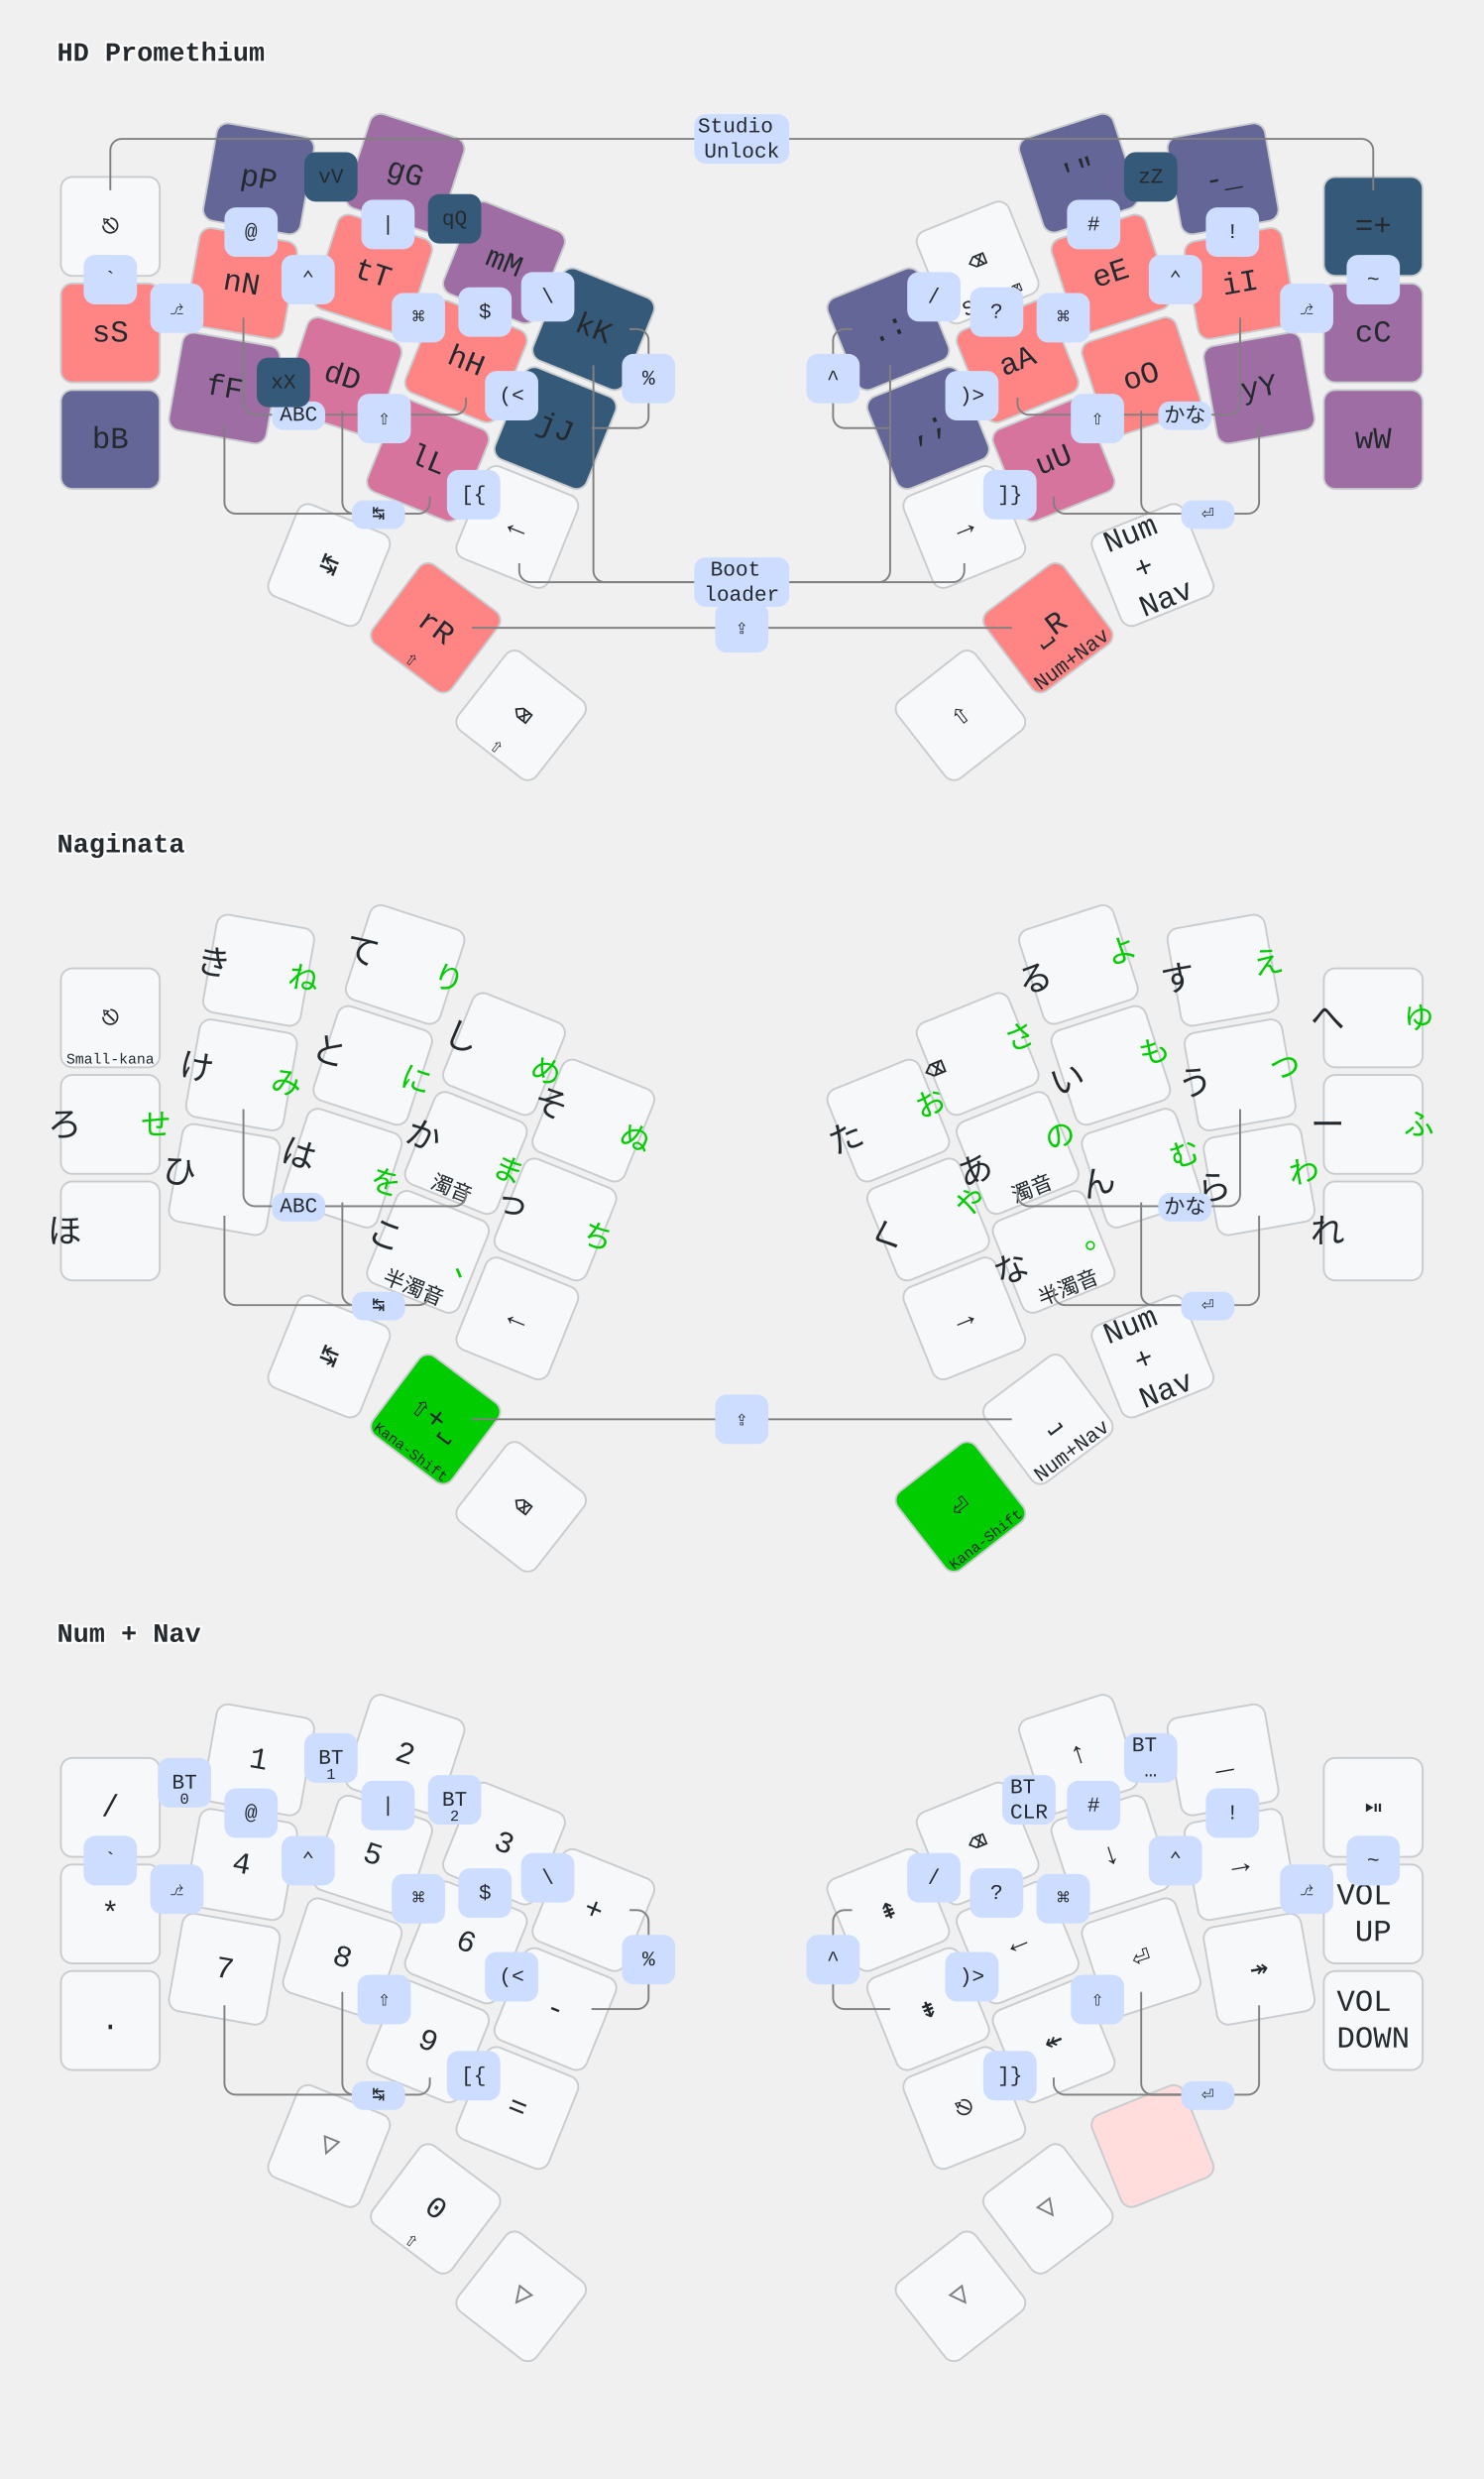
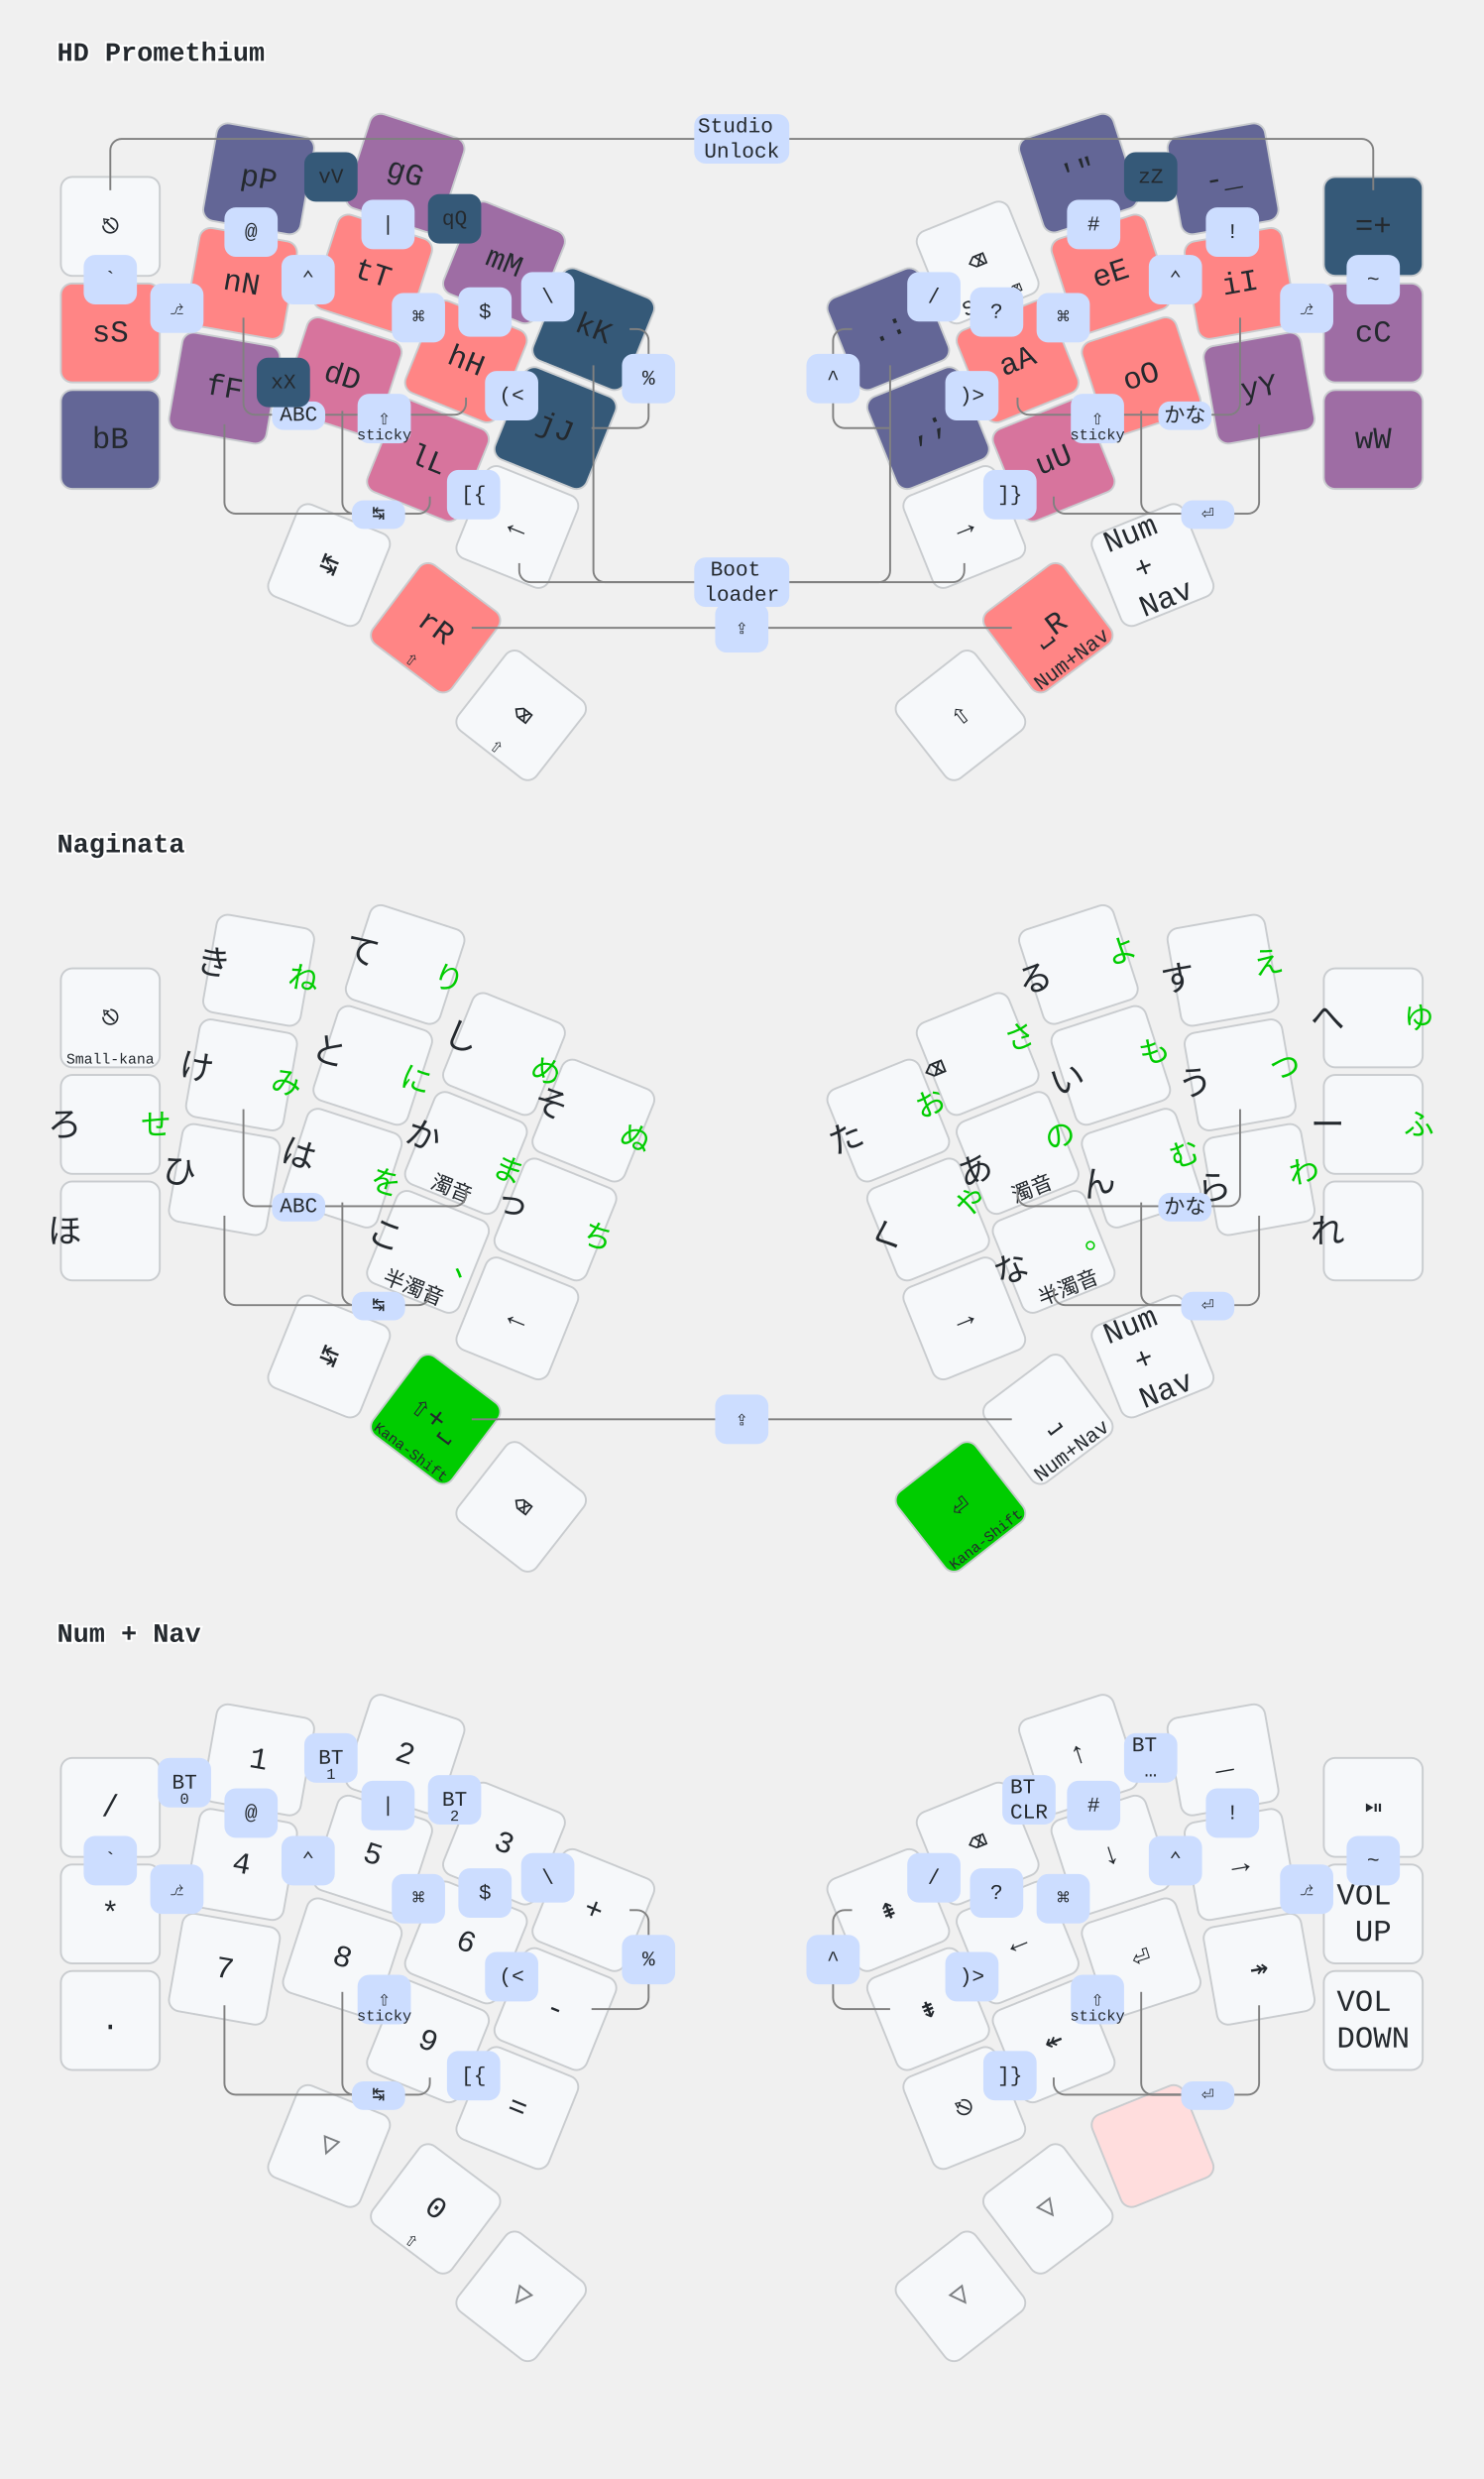
<svg xmlns="http://www.w3.org/2000/svg" width="780" height="1303" viewBox="0 0 780 1303" class="keymap">
  <style>/* inherit to force styles through use tags*/
svg path {
    fill: inherit;
}
/* font and background color specifications */
svg.keymap {
    font-family: SFMono-Regular,Consolas,Liberation Mono,Menlo,monospace;
    font-size: 14px;
    font-kerning: normal;
    text-rendering: optimizeLegibility;
    fill: #24292e;
}

/* default key styling */
rect.key {
    fill: #f6f8fa;
    stroke: #c9cccf;
    stroke-width: 1;
}

/* color accent for combo boxes */
rect.combo {
    fill: #cdf;
}

/* color accent for held keys */
rect.held, rect.combo.held {
    fill: #fdd;
}

/* color accent for ghost (optional) keys */
rect.ghost, rect.combo.ghost {
    stroke-dasharray: 4, 4;
    stroke-width: 2;
}

text {
    text-anchor: middle;
    dominant-baseline: middle;
}

/* styling for layer labels */
text.label {
    font-weight: bold;
    text-anchor: start;
    stroke: white;
    stroke-width: 2;
    paint-order: stroke;
}

text.tap {
    font-size: 16px;
}

/* styling for combo tap, and key hold/shifted label text */
text.combo, text.hold, text.shifted {
    font-size: 11px;
}

text.hold {
    text-anchor: middle;
    dominant-baseline: auto;
}

text.shifted {
    text-anchor: middle;
    dominant-baseline: hanging;
}

/* styling for hold/shifted label text in combo box */
text.combo.hold, text.combo.shifted {
    font-size: 8px;
}

/* lighter symbol for transparent keys */
text.trans {
    fill: #7b7e81;
}

/* styling for combo dendrons */
path.combo {
    stroke-width: 1;
    stroke: gray;
    fill: none;
}

/* Start Tabler Icons Cleanup */
/* cannot use height/width with glyphs */
.icon-tabler &gt; path {
    fill: inherit;
    stroke: inherit;
}
/* hide tabler's default box */
.icon-tabler &gt; path[stroke="none"][fill="none"] {
    visibility: collapse;
}

rect.low {
    fill: #355978;
}
rect.medium-low {
    fill: #636696;
}
rect.medium {
    fill: #9E6DA4;
}
rect.medium-high {
    fill: #D7749D;
}
rect.high {
    fill: #FF8585;
}

/* green styling for Naginata kana-shift */
rect.kshift {
    fill: #00CC00;
}
text.left {
    font-size: 18px;
    translate: 16px 7px;
}
text.right {
    fill: #00CC00;
    font-size: 16px;
    translate: -16px -10px;
}
</style>
  <g transform="translate(30, 0)" class="layer-HD Promethium">
    <text x="0" y="28" class="label" id="HD-Promethium">HD Promethium</text>
    <g transform="translate(0, 56)">
      <g transform="translate(28, 63)" class="key keypos-0">
        <rect rx="6" ry="6" x="-26" y="-26" width="52" height="52" class="key" />
        <text x="0" y="0" class="key tap">⎋</text>
      </g>
      <g transform="translate(106, 38) rotate(10.0)" class="key medium-low keypos-1">
        <rect rx="6" ry="6" x="-26" y="-26" width="52" height="52" class="key medium-low" />
        <text x="0" y="0" class="key medium-low tap">pP</text>
      </g>
      <g transform="translate(183, 35) rotate(18.0)" class="key medium keypos-2">
        <rect rx="6" ry="6" x="-26" y="-26" width="52" height="52" class="key medium" />
        <text x="0" y="0" class="key medium tap">gG</text>
      </g>
      <g transform="translate(235, 82) rotate(22.0)" class="key medium keypos-3">
        <rect rx="6" ry="6" x="-26" y="-26" width="52" height="52" class="key medium" />
        <text x="0" y="0" class="key medium tap">mM</text>
      </g>
      <g transform="translate(282, 117) rotate(22.0)" class="key low keypos-4">
        <rect rx="6" ry="6" x="-26" y="-26" width="52" height="52" class="key low" />
        <text x="0" y="0" class="key low tap">kK</text>
      </g>
      <g transform="translate(437, 117) rotate(-22.0)" class="key medium-low keypos-5">
        <rect rx="6" ry="6" x="-26" y="-26" width="52" height="52" class="key medium-low" />
        <text x="0" y="0" class="key medium-low tap">.:</text>
      </g>
      <g transform="translate(484, 82) rotate(-22.0)" class="key keypos-6">
        <rect rx="6" ry="6" x="-26" y="-26" width="52" height="52" class="key" />
        <text x="0" y="0" class="key tap">⌫</text>
        <text x="0" y="24" class="key hold">Sft+⌫</text>
      </g>
      <g transform="translate(537, 35) rotate(-18.0)" class="key medium-low keypos-7">
        <rect rx="6" ry="6" x="-26" y="-26" width="52" height="52" class="key medium-low" />
        <text x="0" y="0" class="key medium-low tap">'"</text>
      </g>
      <g transform="translate(613, 38) rotate(-10.0)" class="key medium-low keypos-8">
        <rect rx="6" ry="6" x="-26" y="-26" width="52" height="52" class="key medium-low" />
        <text x="0" y="0" class="key medium-low tap">-_</text>
      </g>
      <g transform="translate(692, 63)" class="key low keypos-9">
        <rect rx="6" ry="6" x="-26" y="-26" width="52" height="52" class="key low" />
        <text x="0" y="0" class="key low tap">=+</text>
      </g>
      <g transform="translate(28, 119)" class="key high keypos-10">
        <rect rx="6" ry="6" x="-26" y="-26" width="52" height="52" class="key high" />
        <text x="0" y="0" class="key high tap">sS</text>
      </g>
      <g transform="translate(97, 93) rotate(10.0)" class="key high keypos-11">
        <rect rx="6" ry="6" x="-26" y="-26" width="52" height="52" class="key high" />
        <text x="0" y="0" class="key high tap">nN</text>
      </g>
      <g transform="translate(166, 88) rotate(18.0)" class="key high keypos-12">
        <rect rx="6" ry="6" x="-26" y="-26" width="52" height="52" class="key high" />
        <text x="0" y="0" class="key high tap">tT</text>
      </g>
      <g transform="translate(215, 134) rotate(22.0)" class="key high keypos-13">
        <rect rx="6" ry="6" x="-26" y="-26" width="52" height="52" class="key high" />
        <text x="0" y="0" class="key high tap">hH</text>
      </g>
      <g transform="translate(262, 169) rotate(22.0)" class="key low keypos-14">
        <rect rx="6" ry="6" x="-26" y="-26" width="52" height="52" class="key low" />
        <text x="0" y="0" class="key low tap">jJ</text>
      </g>
      <g transform="translate(458, 169) rotate(-22.0)" class="key medium-low keypos-15">
        <rect rx="6" ry="6" x="-26" y="-26" width="52" height="52" class="key medium-low" />
        <text x="0" y="0" class="key medium-low tap">,;</text>
      </g>
      <g transform="translate(505, 134) rotate(-22.0)" class="key high keypos-16">
        <rect rx="6" ry="6" x="-26" y="-26" width="52" height="52" class="key high" />
        <text x="0" y="0" class="key high tap">aA</text>
      </g>
      <g transform="translate(554, 88) rotate(-18.0)" class="key high keypos-17">
        <rect rx="6" ry="6" x="-26" y="-26" width="52" height="52" class="key high" />
        <text x="0" y="0" class="key high tap">eE</text>
      </g>
      <g transform="translate(622, 93) rotate(-10.0)" class="key high keypos-18">
        <rect rx="6" ry="6" x="-26" y="-26" width="52" height="52" class="key high" />
        <text x="0" y="0" class="key high tap">iI</text>
      </g>
      <g transform="translate(692, 119)" class="key medium keypos-19">
        <rect rx="6" ry="6" x="-26" y="-26" width="52" height="52" class="key medium" />
        <text x="0" y="0" class="key medium tap">cC</text>
      </g>
      <g transform="translate(28, 175)" class="key medium-low keypos-20">
        <rect rx="6" ry="6" x="-26" y="-26" width="52" height="52" class="key medium-low" />
        <text x="0" y="0" class="key medium-low tap">bB</text>
      </g>
      <g transform="translate(88, 148) rotate(10.0)" class="key medium keypos-21">
        <rect rx="6" ry="6" x="-26" y="-26" width="52" height="52" class="key medium" />
        <text x="0" y="0" class="key medium tap">fF</text>
      </g>
      <g transform="translate(150, 142) rotate(18.0)" class="key medium-high keypos-22">
        <rect rx="6" ry="6" x="-26" y="-26" width="52" height="52" class="key medium-high" />
        <text x="0" y="0" class="key medium-high tap">dD</text>
      </g>
      <g transform="translate(195, 186) rotate(22.0)" class="key medium-high keypos-23">
        <rect rx="6" ry="6" x="-26" y="-26" width="52" height="52" class="key medium-high" />
        <text x="0" y="0" class="key medium-high tap">lL</text>
      </g>
      <g transform="translate(242, 221) rotate(22.0)" class="key keypos-24">
        <rect rx="6" ry="6" x="-26" y="-26" width="52" height="52" class="key" />
        <text x="0" y="0" class="key tap">←</text>
      </g>
      <g transform="translate(477, 221) rotate(-22.0)" class="key keypos-25">
        <rect rx="6" ry="6" x="-26" y="-26" width="52" height="52" class="key" />
        <text x="0" y="0" class="key tap">→</text>
      </g>
      <g transform="translate(524, 186) rotate(-22.0)" class="key medium-high keypos-26">
        <rect rx="6" ry="6" x="-26" y="-26" width="52" height="52" class="key medium-high" />
        <text x="0" y="0" class="key medium-high tap">uU</text>
      </g>
      <g transform="translate(570, 142) rotate(-18.0)" class="key high keypos-27">
        <rect rx="6" ry="6" x="-26" y="-26" width="52" height="52" class="key high" />
        <text x="0" y="0" class="key high tap">oO</text>
      </g>
      <g transform="translate(632, 148) rotate(-10.0)" class="key medium keypos-28">
        <rect rx="6" ry="6" x="-26" y="-26" width="52" height="52" class="key medium" />
        <text x="0" y="0" class="key medium tap">yY</text>
      </g>
      <g transform="translate(692, 175)" class="key medium keypos-29">
        <rect rx="6" ry="6" x="-26" y="-26" width="52" height="52" class="key medium" />
        <text x="0" y="0" class="key medium tap">wW</text>
      </g>
      <g transform="translate(143, 241) rotate(22.0)" class="key keypos-30">
        <rect rx="6" ry="6" x="-26" y="-26" width="52" height="52" class="key" />
        <text x="0" y="0" class="key tap">↹</text>
      </g>
      <g transform="translate(199, 274) rotate(37.0)" class="key high keypos-31">
        <rect rx="6" ry="6" x="-26" y="-26" width="52" height="52" class="key high" />
        <text x="0" y="0" class="key high tap">rR</text>
        <text x="0" y="24" class="key high hold">⇧</text>
      </g>
      <g transform="translate(244, 320) rotate(38.0)" class="key keypos-32">
        <rect rx="6" ry="6" x="-26" y="-26" width="52" height="52" class="key" />
        <text x="0" y="0" class="key tap">⌫</text>
        <text x="0" y="24" class="key hold">⇧</text>
      </g>
      <g transform="translate(475, 320) rotate(-38.0)" class="key keypos-33">
        <rect rx="6" ry="6" x="-26" y="-26" width="52" height="52" class="key" />
        <text x="0" y="0" class="key tap">⇧</text>
      </g>
      <g transform="translate(521, 274) rotate(-37.0)" class="key high keypos-34">
        <rect rx="6" ry="6" x="-26" y="-26" width="52" height="52" class="key high" />
        <text x="0" y="0" class="key high tap">⎵R</text>
        <text x="0" y="24" class="key high hold">Num+Nav</text>
      </g>
      <g transform="translate(576, 241) rotate(-22.0)" class="key keypos-35">
        <rect rx="6" ry="6" x="-26" y="-26" width="52" height="52" class="key" />
        <a href="#Num--Nav">
          <text x="0" y="0" class="key tap layer-activator">
            <tspan x="0" dy="-1.2em">Num</tspan>
            <tspan x="0" dy="1.2em">+</tspan>
            <tspan x="0" dy="1.2em">Nav</tspan>
          </text>
        </a>
      </g>
      <g class="combo combopos-0">
        <path d="M360,17 h-326 a6.0,6.0 0 0 0 -6.0,6.0 v21" class="combo" />
        <path d="M360,17 h326 a6.0,6.0 0 0 1 6.0,6.0 v21" class="combo" />
        <rect rx="6" ry="6" x="335" y="4" width="50" height="26" class="combo" />
        <text x="360" y="17" class="combo tap">
          <tspan x="360" dy="-0.6em">Studio</tspan>
          <tspan x="360" dy="1.2em">Unlock</tspan>
        </text>
      </g>
      <g class="combo combopos-1">
        <path d="M360,250 h-72 a6.0,6.0 0 0 1 -6.0,-6.0 v-108" class="combo" />
        <path d="M360,250 h72 a6.0,6.0 0 0 0 6.0,-6.0 v-108" class="combo" />
        <path d="M360,250 h-111 a6.0,6.0 0 0 1 -6.0,-6.0 v-4" class="combo" />
        <path d="M360,250 h111 a6.0,6.0 0 0 0 6.0,-6.0 v-4" class="combo" />
        <rect rx="6" ry="6" x="335" y="237" width="50" height="26" class="combo" />
        <text x="360" y="250" class="combo tap">
          <tspan x="360" dy="-0.6em">Boot</tspan>
          <tspan x="360" dy="1.2em">loader</tspan>
        </text>
      </g>
      <g class="combo combopos-2">
        <path d="M593,162 h-82 a6.0,6.0 0 0 1 -6.0,-6.0 v-3" class="combo" />
        <path d="M593,162 h23 a6.0,6.0 0 0 0 6.0,-6.0 v-45" class="combo" />
        <rect rx="6" ry="6" x="579" y="155" width="28" height="15" class="combo" />
        <text x="593" y="162" class="combo tap">かな</text>
      </g>
      <g class="combo combopos-3">
        <path d="M127,162 h82 a6.0,6.0 0 0 0 6.0,-6.0 v-3" class="combo" />
        <path d="M127,162 h-23 a6.0,6.0 0 0 1 -6.0,-6.0 v-45" class="combo" />
        <rect rx="6" ry="6" x="113" y="155" width="28" height="15" class="combo" />
        <text x="127" y="162" class="combo tap">ABC</text>
      </g>
      <g class="combo combopos-4">
        <path d="M169,214 h21 a6.0,6.0 0 0 0 6.0,-6.0 v-3" class="combo" />
        <path d="M169,214 h-13 a6.0,6.0 0 0 1 -6.0,-6.0 v-48" class="combo" />
        <path d="M169,214 h-75 a6.0,6.0 0 0 1 -6.0,-6.0 v-41" class="combo" />
        <rect rx="6" ry="6" x="155" y="207" width="28" height="15" class="combo" />
        <text x="169" y="214" class="combo tap">↹</text>
      </g>
      <g class="combo combopos-5">
        <path d="M605,214 h-75 a6.0,6.0 0 0 1 -6.0,-6.0 v-3" class="combo" />
        <path d="M605,214 h-29 a6.0,6.0 0 0 1 -6.0,-6.0 v-48" class="combo" />
        <path d="M605,214 h21 a6.0,6.0 0 0 0 6.0,-6.0 v-41" class="combo" />
        <rect rx="6" ry="6" x="591" y="207" width="28" height="15" class="combo" />
        <text x="605" y="214" class="combo tap">⏎</text>
      </g>
      <g class="combo combopos-6">
        <rect rx="6" ry="6" x="49" y="93" width="28" height="26" class="combo" />
        <text x="63" y="106" class="combo tap">⎇</text>
      </g>
      <g class="combo combopos-7">
        <rect rx="6" ry="6" x="643" y="93" width="28" height="26" class="combo" />
        <text x="657" y="106" class="combo tap">⎇</text>
      </g>
      <g class="combo combopos-8">
        <rect rx="6" ry="6" x="118" y="78" width="28" height="26" class="combo" />
        <text x="132" y="91" class="combo tap">⌃</text>
      </g>
      <g class="combo combopos-9">
        <rect rx="6" ry="6" x="574" y="78" width="28" height="26" class="combo" />
        <text x="588" y="91" class="combo tap">⌃</text>
      </g>
      <g class="combo combopos-10">
        <rect rx="6" ry="6" x="176" y="98" width="28" height="26" class="combo" />
        <text x="190" y="111" class="combo tap">⌘</text>
      </g>
      <g class="combo combopos-11">
        <rect rx="6" ry="6" x="515" y="98" width="28" height="26" class="combo" />
        <text x="529" y="111" class="combo tap">⌘</text>
      </g>
      <g class="combo combopos-18">
        <rect rx="6" ry="6" x="158" y="151" width="28" height="26" class="combo" />
        <text x="172" y="164" class="combo tap">⇧</text>
+         <text x="172" y="175" class="combo hold">sticky</text>
      </g>
      <g class="combo combopos-19">
        <rect rx="6" ry="6" x="533" y="151" width="28" height="26" class="combo" />
        <text x="547" y="164" class="combo tap">⇧</text>
+         <text x="547" y="175" class="combo hold">sticky</text>
      </g>
      <g class="combo low combopos-20">
        <rect rx="6" ry="6" x="195" y="46" width="28" height="26" class="combo low" />
        <text x="209" y="59" class="combo low tap">qQ</text>
      </g>
      <g class="combo low combopos-21">
        <rect rx="6" ry="6" x="561" y="24" width="28" height="26" class="combo low" />
        <text x="575" y="37" class="combo low tap">zZ</text>
      </g>
      <g class="combo low combopos-22">
        <rect rx="6" ry="6" x="130" y="24" width="28" height="26" class="combo low" />
        <text x="144" y="37" class="combo low tap">vV</text>
      </g>
      <g class="combo low combopos-23">
        <rect rx="6" ry="6" x="105" y="132" width="28" height="26" class="combo low" />
        <text x="119" y="145" class="combo low tap">xX</text>
      </g>
      <g class="combo combopos-24">
        <path d="M360,274 l-142,0" class="combo" />
        <path d="M360,274 l142,0" class="combo" />
        <rect rx="6" ry="6" x="346" y="261" width="28" height="26" class="combo" />
        <text x="360" y="274" class="combo tap">⇪</text>
      </g>
-       <g class="combo combopos-27">
+       <g class="combo combopos-26">
        <rect rx="6" ry="6" x="14" y="78" width="28" height="26" class="combo" />
        <text x="28" y="91" class="combo tap">`</text>
      </g>
-       <g class="combo combopos-28">
+       <g class="combo combopos-27">
        <rect rx="6" ry="6" x="88" y="53" width="28" height="26" class="combo" />
        <text x="102" y="66" class="combo tap">@</text>
      </g>
-       <g class="combo combopos-29">
+       <g class="combo combopos-28">
        <rect rx="6" ry="6" x="160" y="49" width="28" height="26" class="combo" />
        <text x="174" y="62" class="combo tap">|</text>
      </g>
-       <g class="combo combopos-30">
+       <g class="combo combopos-29">
        <rect rx="6" ry="6" x="211" y="95" width="28" height="26" class="combo" />
        <text x="225" y="108" class="combo tap">$</text>
      </g>
-       <g class="combo combopos-31">
+       <g class="combo combopos-30">
        <rect rx="6" ry="6" x="244" y="87" width="28" height="26" class="combo" />
        <text x="258" y="100" class="combo tap">\</text>
      </g>
-       <g class="combo combopos-32">
+       <g class="combo combopos-31">
        <path d="M311,143 v-20 a6.0,6.0 0 0 0 -6.0,-6.0 h-4" class="combo" />
        <path d="M311,143 v20 a6.0,6.0 0 0 1 -6.0,6.0 h-24" class="combo" />
        <rect rx="6" ry="6" x="297" y="130" width="28" height="26" class="combo" />
        <text x="311" y="143" class="combo tap">%</text>
      </g>
-       <g class="combo combopos-33">
+       <g class="combo combopos-32">
        <rect rx="6" ry="6" x="447" y="87" width="28" height="26" class="combo" />
        <text x="461" y="100" class="combo tap">/</text>
      </g>
-       <g class="combo combopos-34">
+       <g class="combo combopos-33">
        <path d="M408,143 v-20 a6.0,6.0 0 0 1 6.0,-6.0 h4" class="combo" />
        <path d="M408,143 v20 a6.0,6.0 0 0 0 6.0,6.0 h24" class="combo" />
        <rect rx="6" ry="6" x="394" y="130" width="28" height="26" class="combo" />
        <text x="408" y="143" class="combo tap">^</text>
      </g>
-       <g class="combo combopos-35">
+       <g class="combo combopos-34">
        <rect rx="6" ry="6" x="480" y="95" width="28" height="26" class="combo" />
        <text x="494" y="108" class="combo tap">?</text>
      </g>
-       <g class="combo combopos-36">
+       <g class="combo combopos-35">
        <rect rx="6" ry="6" x="531" y="49" width="28" height="26" class="combo" />
        <text x="545" y="62" class="combo tap">#</text>
      </g>
-       <g class="combo combopos-37">
+       <g class="combo combopos-36">
        <rect rx="6" ry="6" x="604" y="53" width="28" height="26" class="combo" />
        <text x="618" y="66" class="combo tap">!</text>
      </g>
-       <g class="combo combopos-38">
+       <g class="combo combopos-37">
        <rect rx="6" ry="6" x="678" y="78" width="28" height="26" class="combo" />
        <text x="692" y="91" class="combo tap">~</text>
      </g>
-       <g class="combo combopos-39">
+       <g class="combo combopos-38">
        <rect rx="6" ry="6" x="225" y="139" width="28" height="26" class="combo" />
        <text x="239" y="152" class="combo tap">(&lt;</text>
      </g>
-       <g class="combo combopos-40">
+       <g class="combo combopos-39">
        <rect rx="6" ry="6" x="467" y="139" width="28" height="26" class="combo" />
        <text x="481" y="152" class="combo tap">)&gt;</text>
      </g>
-       <g class="combo combopos-41">
+       <g class="combo combopos-40">
        <rect rx="6" ry="6" x="205" y="191" width="28" height="26" class="combo" />
        <text x="219" y="204" class="combo tap">[{</text>
      </g>
-       <g class="combo combopos-42">
+       <g class="combo combopos-41">
        <rect rx="6" ry="6" x="487" y="191" width="28" height="26" class="combo" />
        <text x="501" y="204" class="combo tap">]}</text>
      </g>
    </g>
  </g>
  <g transform="translate(30, 416)" class="layer-Naginata">
    <text x="0" y="28" class="label" id="Naginata">Naginata</text>
    <g transform="translate(0, 56)">
      <g transform="translate(28, 63)" class="key keypos-0">
        <rect rx="6" ry="6" x="-26" y="-26" width="52" height="52" class="key" />
        <text x="0" y="0" class="key tap">⎋</text>
        <text x="0" y="24" class="key hold">
          <tspan style="font-size: 70%">Small-kana</tspan>
        </text>
      </g>
      <g transform="translate(106, 38) rotate(10.0)" class="key keypos-1">
        <rect rx="6" ry="6" x="-26" y="-26" width="52" height="52" class="key" />
        <text x="-24" y="0" class="key left">き</text>
        <text x="24" y="0" class="key right">ね</text>
      </g>
      <g transform="translate(183, 35) rotate(18.0)" class="key keypos-2">
        <rect rx="6" ry="6" x="-26" y="-26" width="52" height="52" class="key" />
        <text x="-24" y="0" class="key left">て</text>
        <text x="24" y="0" class="key right">り</text>
      </g>
      <g transform="translate(235, 82) rotate(22.0)" class="key keypos-3">
        <rect rx="6" ry="6" x="-26" y="-26" width="52" height="52" class="key" />
        <text x="-24" y="0" class="key left">し</text>
        <text x="24" y="0" class="key right">め</text>
      </g>
      <g transform="translate(282, 117) rotate(22.0)" class="key keypos-4">
        <rect rx="6" ry="6" x="-26" y="-26" width="52" height="52" class="key" />
        <text x="-24" y="0" class="key left">そ</text>
        <text x="24" y="0" class="key right">ぬ</text>
      </g>
      <g transform="translate(437, 117) rotate(-22.0)" class="key keypos-5">
        <rect rx="6" ry="6" x="-26" y="-26" width="52" height="52" class="key" />
        <text x="-24" y="0" class="key left">た</text>
        <text x="24" y="0" class="key right">お</text>
      </g>
      <g transform="translate(484, 82) rotate(-22.0)" class="key keypos-6">
        <rect rx="6" ry="6" x="-26" y="-26" width="52" height="52" class="key" />
        <text x="-24" y="0" class="key left">⌫</text>
        <text x="24" y="0" class="key right">さ</text>
      </g>
      <g transform="translate(537, 35) rotate(-18.0)" class="key keypos-7">
        <rect rx="6" ry="6" x="-26" y="-26" width="52" height="52" class="key" />
        <text x="-24" y="0" class="key left">る</text>
        <text x="24" y="0" class="key right">よ</text>
      </g>
      <g transform="translate(613, 38) rotate(-10.0)" class="key keypos-8">
        <rect rx="6" ry="6" x="-26" y="-26" width="52" height="52" class="key" />
        <text x="-24" y="0" class="key left">す</text>
        <text x="24" y="0" class="key right">え</text>
      </g>
      <g transform="translate(692, 63)" class="key keypos-9">
        <rect rx="6" ry="6" x="-26" y="-26" width="52" height="52" class="key" />
        <text x="-24" y="0" class="key left">へ</text>
        <text x="24" y="0" class="key right">ゆ</text>
      </g>
      <g transform="translate(28, 119)" class="key keypos-10">
        <rect rx="6" ry="6" x="-26" y="-26" width="52" height="52" class="key" />
        <text x="-24" y="0" class="key left">ろ</text>
        <text x="24" y="0" class="key right">せ</text>
      </g>
      <g transform="translate(97, 93) rotate(10.0)" class="key keypos-11">
        <rect rx="6" ry="6" x="-26" y="-26" width="52" height="52" class="key" />
        <text x="-24" y="0" class="key left">け</text>
        <text x="24" y="0" class="key right">み</text>
      </g>
      <g transform="translate(166, 88) rotate(18.0)" class="key keypos-12">
        <rect rx="6" ry="6" x="-26" y="-26" width="52" height="52" class="key" />
        <text x="-24" y="0" class="key left">と</text>
        <text x="24" y="0" class="key right">に</text>
      </g>
      <g transform="translate(215, 134) rotate(22.0)" class="key keypos-13">
        <rect rx="6" ry="6" x="-26" y="-26" width="52" height="52" class="key" />
        <text x="0" y="24" class="key hold">濁音</text>
        <text x="-24" y="0" class="key left">か</text>
        <text x="24" y="0" class="key right">ま</text>
      </g>
      <g transform="translate(262, 169) rotate(22.0)" class="key keypos-14">
        <rect rx="6" ry="6" x="-26" y="-26" width="52" height="52" class="key" />
        <text x="-24" y="0" class="key left">っ</text>
        <text x="24" y="0" class="key right">ち</text>
      </g>
      <g transform="translate(458, 169) rotate(-22.0)" class="key keypos-15">
        <rect rx="6" ry="6" x="-26" y="-26" width="52" height="52" class="key" />
        <text x="-24" y="0" class="key left">く</text>
        <text x="24" y="0" class="key right">や</text>
      </g>
      <g transform="translate(505, 134) rotate(-22.0)" class="key keypos-16">
        <rect rx="6" ry="6" x="-26" y="-26" width="52" height="52" class="key" />
        <text x="0" y="24" class="key hold">濁音</text>
        <text x="-24" y="0" class="key left">あ</text>
        <text x="24" y="0" class="key right">の</text>
      </g>
      <g transform="translate(554, 88) rotate(-18.0)" class="key keypos-17">
        <rect rx="6" ry="6" x="-26" y="-26" width="52" height="52" class="key" />
        <text x="-24" y="0" class="key left">い</text>
        <text x="24" y="0" class="key right">も</text>
      </g>
      <g transform="translate(622, 93) rotate(-10.0)" class="key keypos-18">
        <rect rx="6" ry="6" x="-26" y="-26" width="52" height="52" class="key" />
        <text x="-24" y="0" class="key left">う</text>
        <text x="24" y="0" class="key right">つ</text>
      </g>
      <g transform="translate(692, 119)" class="key keypos-19">
        <rect rx="6" ry="6" x="-26" y="-26" width="52" height="52" class="key" />
        <text x="-24" y="0" class="key left">ー</text>
        <text x="24" y="0" class="key right">ふ</text>
      </g>
      <g transform="translate(28, 175)" class="key keypos-20">
        <rect rx="6" ry="6" x="-26" y="-26" width="52" height="52" class="key" />
        <text x="-24" y="0" class="key left">ほ</text>
      </g>
      <g transform="translate(88, 148) rotate(10.0)" class="key keypos-21">
        <rect rx="6" ry="6" x="-26" y="-26" width="52" height="52" class="key" />
        <text x="-24" y="0" class="key left">ひ</text>
      </g>
      <g transform="translate(150, 142) rotate(18.0)" class="key keypos-22">
        <rect rx="6" ry="6" x="-26" y="-26" width="52" height="52" class="key" />
        <text x="-24" y="0" class="key left">は</text>
        <text x="24" y="0" class="key right">を</text>
      </g>
      <g transform="translate(195, 186) rotate(22.0)" class="key keypos-23">
        <rect rx="6" ry="6" x="-26" y="-26" width="52" height="52" class="key" />
        <text x="0" y="24" class="key hold">半濁音</text>
        <text x="-24" y="0" class="key left">こ</text>
        <text x="24" y="0" class="key right">、</text>
      </g>
      <g transform="translate(242, 221) rotate(22.0)" class="key keypos-24">
        <rect rx="6" ry="6" x="-26" y="-26" width="52" height="52" class="key" />
        <text x="0" y="0" class="key tap">←</text>
      </g>
      <g transform="translate(477, 221) rotate(-22.0)" class="key keypos-25">
        <rect rx="6" ry="6" x="-26" y="-26" width="52" height="52" class="key" />
        <text x="0" y="0" class="key tap">→</text>
      </g>
      <g transform="translate(524, 186) rotate(-22.0)" class="key keypos-26">
        <rect rx="6" ry="6" x="-26" y="-26" width="52" height="52" class="key" />
        <text x="0" y="24" class="key hold">半濁音</text>
        <text x="-24" y="0" class="key left">な</text>
        <text x="24" y="0" class="key right">。</text>
      </g>
      <g transform="translate(570, 142) rotate(-18.0)" class="key keypos-27">
        <rect rx="6" ry="6" x="-26" y="-26" width="52" height="52" class="key" />
        <text x="-24" y="0" class="key left">ん</text>
        <text x="24" y="0" class="key right">む</text>
      </g>
      <g transform="translate(632, 148) rotate(-10.0)" class="key keypos-28">
        <rect rx="6" ry="6" x="-26" y="-26" width="52" height="52" class="key" />
        <text x="-24" y="0" class="key left">ら</text>
        <text x="24" y="0" class="key right">わ</text>
      </g>
      <g transform="translate(692, 175)" class="key keypos-29">
        <rect rx="6" ry="6" x="-26" y="-26" width="52" height="52" class="key" />
        <text x="-24" y="0" class="key left">れ</text>
      </g>
      <g transform="translate(143, 241) rotate(22.0)" class="key keypos-30">
        <rect rx="6" ry="6" x="-26" y="-26" width="52" height="52" class="key" />
        <text x="0" y="0" class="key tap">↹</text>
      </g>
      <g transform="translate(199, 274) rotate(37.0)" class="key kshift keypos-31">
        <rect rx="6" ry="6" x="-26" y="-26" width="52" height="52" class="key kshift" />
        <text x="0" y="0" class="key kshift tap">⇧+⎵</text>
        <text x="0" y="24" class="key kshift hold">
          <tspan style="font-size: 70%">Kana-Shift</tspan>
        </text>
      </g>
      <g transform="translate(244, 320) rotate(38.0)" class="key keypos-32">
        <rect rx="6" ry="6" x="-26" y="-26" width="52" height="52" class="key" />
        <text x="0" y="0" class="key tap">⌫</text>
      </g>
      <g transform="translate(475, 320) rotate(-38.0)" class="key kshift keypos-33">
        <rect rx="6" ry="6" x="-26" y="-26" width="52" height="52" class="key kshift" />
        <text x="0" y="0" class="key kshift tap">⏎</text>
        <text x="0" y="24" class="key kshift hold">
          <tspan style="font-size: 70%">Kana-Shift</tspan>
        </text>
      </g>
      <g transform="translate(521, 274) rotate(-37.0)" class="key keypos-34">
        <rect rx="6" ry="6" x="-26" y="-26" width="52" height="52" class="key" />
        <text x="0" y="0" class="key tap">⎵</text>
        <text x="0" y="24" class="key hold">Num+Nav</text>
      </g>
      <g transform="translate(576, 241) rotate(-22.0)" class="key keypos-35">
        <rect rx="6" ry="6" x="-26" y="-26" width="52" height="52" class="key" />
        <a href="#Num--Nav">
          <text x="0" y="0" class="key tap layer-activator">
            <tspan x="0" dy="-1.2em">Num</tspan>
            <tspan x="0" dy="1.2em">+</tspan>
            <tspan x="0" dy="1.2em">Nav</tspan>
          </text>
        </a>
      </g>
      <g class="combo combopos-0">
        <path d="M593,162 h-82 a6.0,6.0 0 0 1 -6.0,-6.0 v-3" class="combo" />
        <path d="M593,162 h23 a6.0,6.0 0 0 0 6.0,-6.0 v-45" class="combo" />
        <rect rx="6" ry="6" x="579" y="155" width="28" height="15" class="combo" />
        <text x="593" y="162" class="combo tap">かな</text>
      </g>
      <g class="combo combopos-1">
        <path d="M127,162 h82 a6.0,6.0 0 0 0 6.0,-6.0 v-3" class="combo" />
        <path d="M127,162 h-23 a6.0,6.0 0 0 1 -6.0,-6.0 v-45" class="combo" />
        <rect rx="6" ry="6" x="113" y="155" width="28" height="15" class="combo" />
        <text x="127" y="162" class="combo tap">ABC</text>
      </g>
      <g class="combo combopos-2">
        <path d="M169,214 h21 a6.0,6.0 0 0 0 6.0,-6.0 v-3" class="combo" />
        <path d="M169,214 h-13 a6.0,6.0 0 0 1 -6.0,-6.0 v-48" class="combo" />
        <path d="M169,214 h-75 a6.0,6.0 0 0 1 -6.0,-6.0 v-41" class="combo" />
        <rect rx="6" ry="6" x="155" y="207" width="28" height="15" class="combo" />
        <text x="169" y="214" class="combo tap">↹</text>
      </g>
      <g class="combo combopos-3">
        <path d="M605,214 h-75 a6.0,6.0 0 0 1 -6.0,-6.0 v-3" class="combo" />
        <path d="M605,214 h-29 a6.0,6.0 0 0 1 -6.0,-6.0 v-48" class="combo" />
        <path d="M605,214 h21 a6.0,6.0 0 0 0 6.0,-6.0 v-41" class="combo" />
        <rect rx="6" ry="6" x="591" y="207" width="28" height="15" class="combo" />
        <text x="605" y="214" class="combo tap">⏎</text>
      </g>
      <g class="combo combopos-4">
        <path d="M360,274 l-142,0" class="combo" />
        <path d="M360,274 l142,0" class="combo" />
        <rect rx="6" ry="6" x="346" y="261" width="28" height="26" class="combo" />
        <text x="360" y="274" class="combo tap">⇪</text>
      </g>
    </g>
  </g>
  <g transform="translate(30, 831)" class="layer-Num + Nav">
    <text x="0" y="28" class="label" id="Num--Nav">Num + Nav</text>
    <g transform="translate(0, 56)">
      <g transform="translate(28, 63)" class="key keypos-0">
        <rect rx="6" ry="6" x="-26" y="-26" width="52" height="52" class="key" />
        <text x="0" y="0" class="key tap">/</text>
      </g>
      <g transform="translate(106, 38) rotate(10.0)" class="key keypos-1">
        <rect rx="6" ry="6" x="-26" y="-26" width="52" height="52" class="key" />
        <text x="0" y="0" class="key tap">1</text>
      </g>
      <g transform="translate(183, 35) rotate(18.0)" class="key keypos-2">
        <rect rx="6" ry="6" x="-26" y="-26" width="52" height="52" class="key" />
        <text x="0" y="0" class="key tap">2</text>
      </g>
      <g transform="translate(235, 82) rotate(22.0)" class="key keypos-3">
        <rect rx="6" ry="6" x="-26" y="-26" width="52" height="52" class="key" />
        <text x="0" y="0" class="key tap">3</text>
      </g>
      <g transform="translate(282, 117) rotate(22.0)" class="key keypos-4">
        <rect rx="6" ry="6" x="-26" y="-26" width="52" height="52" class="key" />
        <text x="0" y="0" class="key tap">+</text>
      </g>
      <g transform="translate(437, 117) rotate(-22.0)" class="key keypos-5">
        <rect rx="6" ry="6" x="-26" y="-26" width="52" height="52" class="key" />
        <text x="0" y="0" class="key tap">⇞</text>
      </g>
      <g transform="translate(484, 82) rotate(-22.0)" class="key keypos-6">
        <rect rx="6" ry="6" x="-26" y="-26" width="52" height="52" class="key" />
        <text x="0" y="0" class="key tap">⌫</text>
      </g>
      <g transform="translate(537, 35) rotate(-18.0)" class="key keypos-7">
        <rect rx="6" ry="6" x="-26" y="-26" width="52" height="52" class="key" />
        <text x="0" y="0" class="key tap">↑</text>
      </g>
      <g transform="translate(613, 38) rotate(-10.0)" class="key keypos-8">
        <rect rx="6" ry="6" x="-26" y="-26" width="52" height="52" class="key" />
        <text x="0" y="0" class="key tap">_</text>
      </g>
      <g transform="translate(692, 63)" class="key keypos-9">
        <rect rx="6" ry="6" x="-26" y="-26" width="52" height="52" class="key" />
        <text x="0" y="0" class="key tap">⏯</text>
      </g>
      <g transform="translate(28, 119)" class="key keypos-10">
        <rect rx="6" ry="6" x="-26" y="-26" width="52" height="52" class="key" />
        <text x="0" y="0" class="key tap">*</text>
      </g>
      <g transform="translate(97, 93) rotate(10.0)" class="key keypos-11">
        <rect rx="6" ry="6" x="-26" y="-26" width="52" height="52" class="key" />
        <text x="0" y="0" class="key tap">4</text>
      </g>
      <g transform="translate(166, 88) rotate(18.0)" class="key keypos-12">
        <rect rx="6" ry="6" x="-26" y="-26" width="52" height="52" class="key" />
        <text x="0" y="0" class="key tap">5</text>
      </g>
      <g transform="translate(215, 134) rotate(22.0)" class="key keypos-13">
        <rect rx="6" ry="6" x="-26" y="-26" width="52" height="52" class="key" />
        <text x="0" y="0" class="key tap">6</text>
      </g>
      <g transform="translate(262, 169) rotate(22.0)" class="key keypos-14">
        <rect rx="6" ry="6" x="-26" y="-26" width="52" height="52" class="key" />
        <text x="0" y="0" class="key tap">-</text>
      </g>
      <g transform="translate(458, 169) rotate(-22.0)" class="key keypos-15">
        <rect rx="6" ry="6" x="-26" y="-26" width="52" height="52" class="key" />
        <text x="0" y="0" class="key tap">⇟</text>
      </g>
      <g transform="translate(505, 134) rotate(-22.0)" class="key keypos-16">
        <rect rx="6" ry="6" x="-26" y="-26" width="52" height="52" class="key" />
        <text x="0" y="0" class="key tap">←</text>
      </g>
      <g transform="translate(554, 88) rotate(-18.0)" class="key keypos-17">
        <rect rx="6" ry="6" x="-26" y="-26" width="52" height="52" class="key" />
        <text x="0" y="0" class="key tap">↓</text>
      </g>
      <g transform="translate(622, 93) rotate(-10.0)" class="key keypos-18">
        <rect rx="6" ry="6" x="-26" y="-26" width="52" height="52" class="key" />
        <text x="0" y="0" class="key tap">→</text>
      </g>
      <g transform="translate(692, 119)" class="key keypos-19">
        <rect rx="6" ry="6" x="-26" y="-26" width="52" height="52" class="key" />
        <text x="0" y="0" class="key tap">
          <tspan x="0" dy="-0.6em">VOL</tspan>
          <tspan x="0" dy="1.2em">UP</tspan>
        </text>
      </g>
      <g transform="translate(28, 175)" class="key keypos-20">
        <rect rx="6" ry="6" x="-26" y="-26" width="52" height="52" class="key" />
        <text x="0" y="0" class="key tap">.</text>
      </g>
      <g transform="translate(88, 148) rotate(10.0)" class="key keypos-21">
        <rect rx="6" ry="6" x="-26" y="-26" width="52" height="52" class="key" />
        <text x="0" y="0" class="key tap">7</text>
      </g>
      <g transform="translate(150, 142) rotate(18.0)" class="key keypos-22">
        <rect rx="6" ry="6" x="-26" y="-26" width="52" height="52" class="key" />
        <text x="0" y="0" class="key tap">8</text>
      </g>
      <g transform="translate(195, 186) rotate(22.0)" class="key keypos-23">
        <rect rx="6" ry="6" x="-26" y="-26" width="52" height="52" class="key" />
        <text x="0" y="0" class="key tap">9</text>
      </g>
      <g transform="translate(242, 221) rotate(22.0)" class="key keypos-24">
        <rect rx="6" ry="6" x="-26" y="-26" width="52" height="52" class="key" />
        <text x="0" y="0" class="key tap">=</text>
      </g>
      <g transform="translate(477, 221) rotate(-22.0)" class="key keypos-25">
        <rect rx="6" ry="6" x="-26" y="-26" width="52" height="52" class="key" />
        <text x="0" y="0" class="key tap">⎋</text>
      </g>
      <g transform="translate(524, 186) rotate(-22.0)" class="key keypos-26">
        <rect rx="6" ry="6" x="-26" y="-26" width="52" height="52" class="key" />
        <text x="0" y="0" class="key tap">↞</text>
      </g>
      <g transform="translate(570, 142) rotate(-18.0)" class="key keypos-27">
        <rect rx="6" ry="6" x="-26" y="-26" width="52" height="52" class="key" />
        <text x="0" y="0" class="key tap">⏎</text>
      </g>
      <g transform="translate(632, 148) rotate(-10.0)" class="key keypos-28">
        <rect rx="6" ry="6" x="-26" y="-26" width="52" height="52" class="key" />
        <text x="0" y="0" class="key tap">↠</text>
      </g>
      <g transform="translate(692, 175)" class="key keypos-29">
        <rect rx="6" ry="6" x="-26" y="-26" width="52" height="52" class="key" />
        <text x="0" y="0" class="key tap">
          <tspan x="0" dy="-0.6em">VOL</tspan>
          <tspan x="0" dy="1.2em">DOWN</tspan>
        </text>
      </g>
      <g transform="translate(143, 241) rotate(22.0)" class="key trans keypos-30">
        <rect rx="6" ry="6" x="-26" y="-26" width="52" height="52" class="key trans" />
        <text x="0" y="0" class="key trans tap">▽</text>
      </g>
      <g transform="translate(199, 274) rotate(37.0)" class="key keypos-31">
        <rect rx="6" ry="6" x="-26" y="-26" width="52" height="52" class="key" />
        <text x="0" y="0" class="key tap">0</text>
        <text x="0" y="24" class="key hold">⇧</text>
      </g>
      <g transform="translate(244, 320) rotate(38.0)" class="key trans keypos-32">
        <rect rx="6" ry="6" x="-26" y="-26" width="52" height="52" class="key trans" />
        <text x="0" y="0" class="key trans tap">▽</text>
      </g>
      <g transform="translate(475, 320) rotate(-38.0)" class="key trans keypos-33">
        <rect rx="6" ry="6" x="-26" y="-26" width="52" height="52" class="key trans" />
        <text x="0" y="0" class="key trans tap">▽</text>
      </g>
      <g transform="translate(521, 274) rotate(-37.0)" class="key trans keypos-34">
        <rect rx="6" ry="6" x="-26" y="-26" width="52" height="52" class="key trans" />
        <text x="0" y="0" class="key trans tap">▽</text>
      </g>
      <g transform="translate(576, 241) rotate(-22.0)" class="key held keypos-35">
        <rect rx="6" ry="6" x="-26" y="-26" width="52" height="52" class="key held" />
      </g>
      <g class="combo combopos-0">
        <path d="M169,214 h21 a6.0,6.0 0 0 0 6.0,-6.0 v-3" class="combo" />
        <path d="M169,214 h-13 a6.0,6.0 0 0 1 -6.0,-6.0 v-48" class="combo" />
        <path d="M169,214 h-75 a6.0,6.0 0 0 1 -6.0,-6.0 v-41" class="combo" />
        <rect rx="6" ry="6" x="155" y="207" width="28" height="15" class="combo" />
        <text x="169" y="214" class="combo tap">↹</text>
      </g>
      <g class="combo combopos-1">
        <path d="M605,214 h-75 a6.0,6.0 0 0 1 -6.0,-6.0 v-3" class="combo" />
        <path d="M605,214 h-29 a6.0,6.0 0 0 1 -6.0,-6.0 v-48" class="combo" />
        <path d="M605,214 h21 a6.0,6.0 0 0 0 6.0,-6.0 v-41" class="combo" />
        <rect rx="6" ry="6" x="591" y="207" width="28" height="15" class="combo" />
        <text x="605" y="214" class="combo tap">⏎</text>
      </g>
      <g class="combo combopos-2">
        <rect rx="6" ry="6" x="49" y="93" width="28" height="26" class="combo" />
        <text x="63" y="106" class="combo tap">⎇</text>
      </g>
      <g class="combo combopos-3">
        <rect rx="6" ry="6" x="643" y="93" width="28" height="26" class="combo" />
        <text x="657" y="106" class="combo tap">⎇</text>
      </g>
      <g class="combo combopos-4">
        <rect rx="6" ry="6" x="118" y="78" width="28" height="26" class="combo" />
        <text x="132" y="91" class="combo tap">⌃</text>
      </g>
      <g class="combo combopos-5">
        <rect rx="6" ry="6" x="574" y="78" width="28" height="26" class="combo" />
        <text x="588" y="91" class="combo tap">⌃</text>
      </g>
      <g class="combo combopos-6">
        <rect rx="6" ry="6" x="176" y="98" width="28" height="26" class="combo" />
        <text x="190" y="111" class="combo tap">⌘</text>
      </g>
      <g class="combo combopos-7">
        <rect rx="6" ry="6" x="515" y="98" width="28" height="26" class="combo" />
        <text x="529" y="111" class="combo tap">⌘</text>
      </g>
      <g class="combo combopos-14">
        <rect rx="6" ry="6" x="158" y="151" width="28" height="26" class="combo" />
        <text x="172" y="164" class="combo tap">⇧</text>
+         <text x="172" y="175" class="combo hold">sticky</text>
      </g>
      <g class="combo combopos-15">
        <rect rx="6" ry="6" x="533" y="151" width="28" height="26" class="combo" />
        <text x="547" y="164" class="combo tap">⇧</text>
+         <text x="547" y="175" class="combo hold">sticky</text>
      </g>
      <g class="combo combopos-16">
        <rect rx="6" ry="6" x="14" y="78" width="28" height="26" class="combo" />
        <text x="28" y="91" class="combo tap">`</text>
      </g>
      <g class="combo combopos-17">
        <rect rx="6" ry="6" x="88" y="53" width="28" height="26" class="combo" />
        <text x="102" y="66" class="combo tap">@</text>
      </g>
      <g class="combo combopos-18">
        <rect rx="6" ry="6" x="160" y="49" width="28" height="26" class="combo" />
        <text x="174" y="62" class="combo tap">|</text>
      </g>
      <g class="combo combopos-19">
        <rect rx="6" ry="6" x="211" y="95" width="28" height="26" class="combo" />
        <text x="225" y="108" class="combo tap">$</text>
      </g>
      <g class="combo combopos-20">
        <rect rx="6" ry="6" x="244" y="87" width="28" height="26" class="combo" />
        <text x="258" y="100" class="combo tap">\</text>
      </g>
      <g class="combo combopos-21">
        <path d="M311,143 v-20 a6.0,6.0 0 0 0 -6.0,-6.0 h-4" class="combo" />
        <path d="M311,143 v20 a6.0,6.0 0 0 1 -6.0,6.0 h-24" class="combo" />
        <rect rx="6" ry="6" x="297" y="130" width="28" height="26" class="combo" />
        <text x="311" y="143" class="combo tap">%</text>
      </g>
      <g class="combo combopos-22">
        <rect rx="6" ry="6" x="447" y="87" width="28" height="26" class="combo" />
        <text x="461" y="100" class="combo tap">/</text>
      </g>
      <g class="combo combopos-23">
        <path d="M408,143 v-20 a6.0,6.0 0 0 1 6.0,-6.0 h4" class="combo" />
        <path d="M408,143 v20 a6.0,6.0 0 0 0 6.0,6.0 h24" class="combo" />
        <rect rx="6" ry="6" x="394" y="130" width="28" height="26" class="combo" />
        <text x="408" y="143" class="combo tap">^</text>
      </g>
      <g class="combo combopos-24">
        <rect rx="6" ry="6" x="480" y="95" width="28" height="26" class="combo" />
        <text x="494" y="108" class="combo tap">?</text>
      </g>
      <g class="combo combopos-25">
        <rect rx="6" ry="6" x="531" y="49" width="28" height="26" class="combo" />
        <text x="545" y="62" class="combo tap">#</text>
      </g>
      <g class="combo combopos-26">
        <rect rx="6" ry="6" x="604" y="53" width="28" height="26" class="combo" />
        <text x="618" y="66" class="combo tap">!</text>
      </g>
      <g class="combo combopos-27">
        <rect rx="6" ry="6" x="678" y="78" width="28" height="26" class="combo" />
        <text x="692" y="91" class="combo tap">~</text>
      </g>
      <g class="combo combopos-28">
        <rect rx="6" ry="6" x="225" y="139" width="28" height="26" class="combo" />
        <text x="239" y="152" class="combo tap">(&lt;</text>
      </g>
      <g class="combo combopos-29">
        <rect rx="6" ry="6" x="467" y="139" width="28" height="26" class="combo" />
        <text x="481" y="152" class="combo tap">)&gt;</text>
      </g>
      <g class="combo combopos-30">
        <rect rx="6" ry="6" x="205" y="191" width="28" height="26" class="combo" />
        <text x="219" y="204" class="combo tap">[{</text>
      </g>
      <g class="combo combopos-31">
        <rect rx="6" ry="6" x="487" y="191" width="28" height="26" class="combo" />
        <text x="501" y="204" class="combo tap">]}</text>
      </g>
      <g class="combo combopos-32">
        <rect rx="6" ry="6" x="53" y="37" width="28" height="26" class="combo" />
        <text x="67" y="50" class="combo tap">BT</text>
        <text x="67" y="61" class="combo hold">0</text>
      </g>
      <g class="combo combopos-33">
        <rect rx="6" ry="6" x="130" y="24" width="28" height="26" class="combo" />
        <text x="144" y="37" class="combo tap">BT</text>
        <text x="144" y="48" class="combo hold">1</text>
      </g>
      <g class="combo combopos-34">
        <rect rx="6" ry="6" x="195" y="46" width="28" height="26" class="combo" />
        <text x="209" y="59" class="combo tap">BT</text>
        <text x="209" y="70" class="combo hold">2</text>
      </g>
      <g class="combo combopos-35">
        <rect rx="6" ry="6" x="497" y="46" width="28" height="26" class="combo" />
        <text x="511" y="59" class="combo tap">
          <tspan x="511" dy="-0.6em">BT</tspan>
          <tspan x="511" dy="1.2em">CLR</tspan>
        </text>
      </g>
      <g class="combo combopos-36">
        <rect rx="6" ry="6" x="561" y="24" width="28" height="26" class="combo" />
        <text x="575" y="37" class="combo tap">
          <tspan x="575" dy="-0.6em">BT</tspan>
          <tspan x="575" dy="1.2em">…</tspan>
        </text>
      </g>
    </g>
  </g>
</svg>
